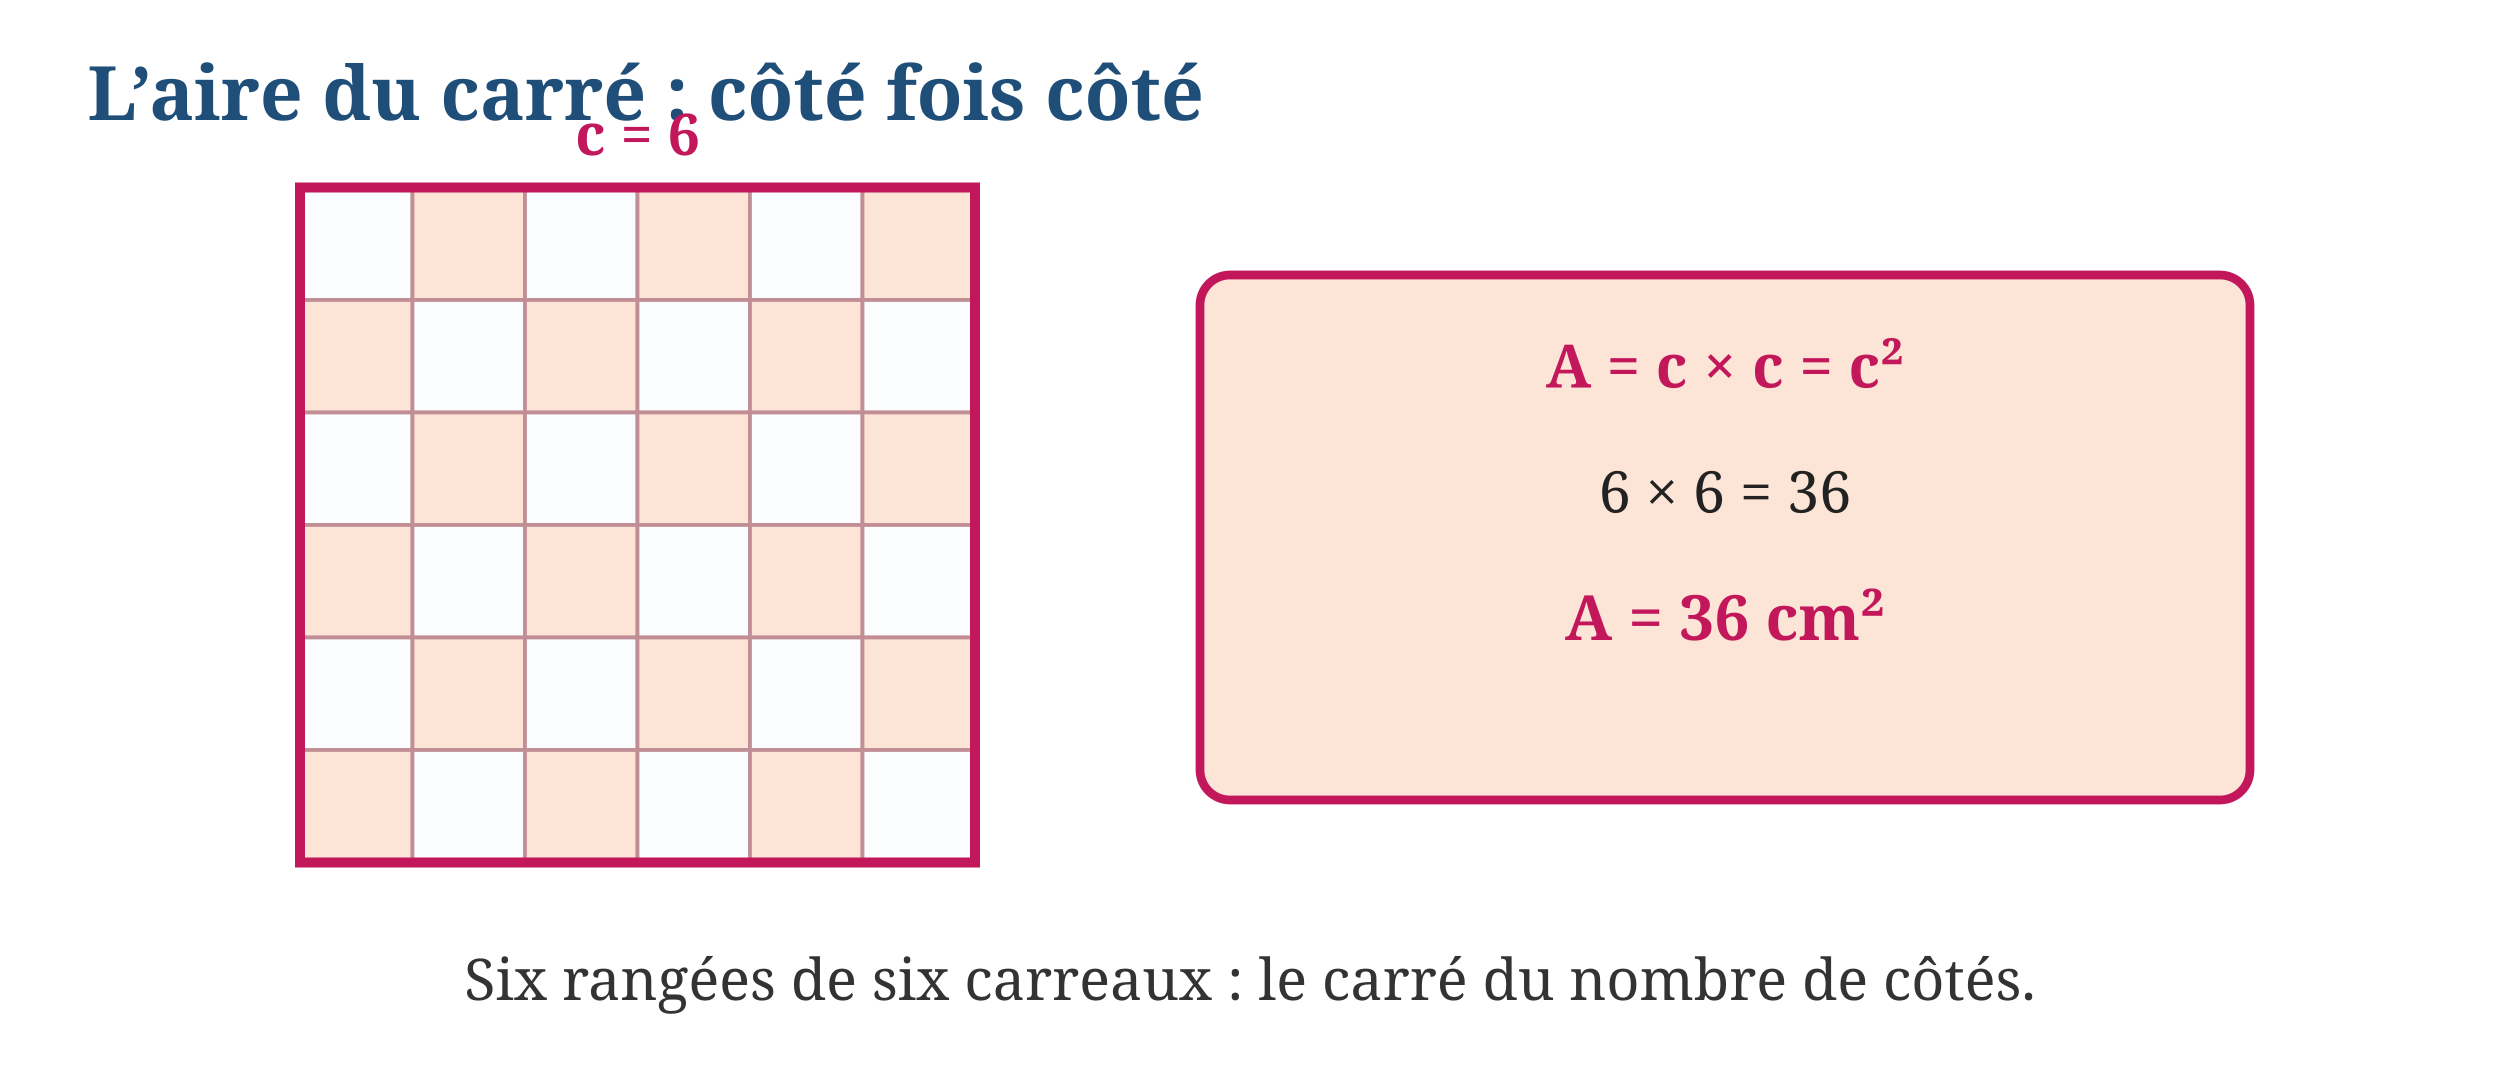
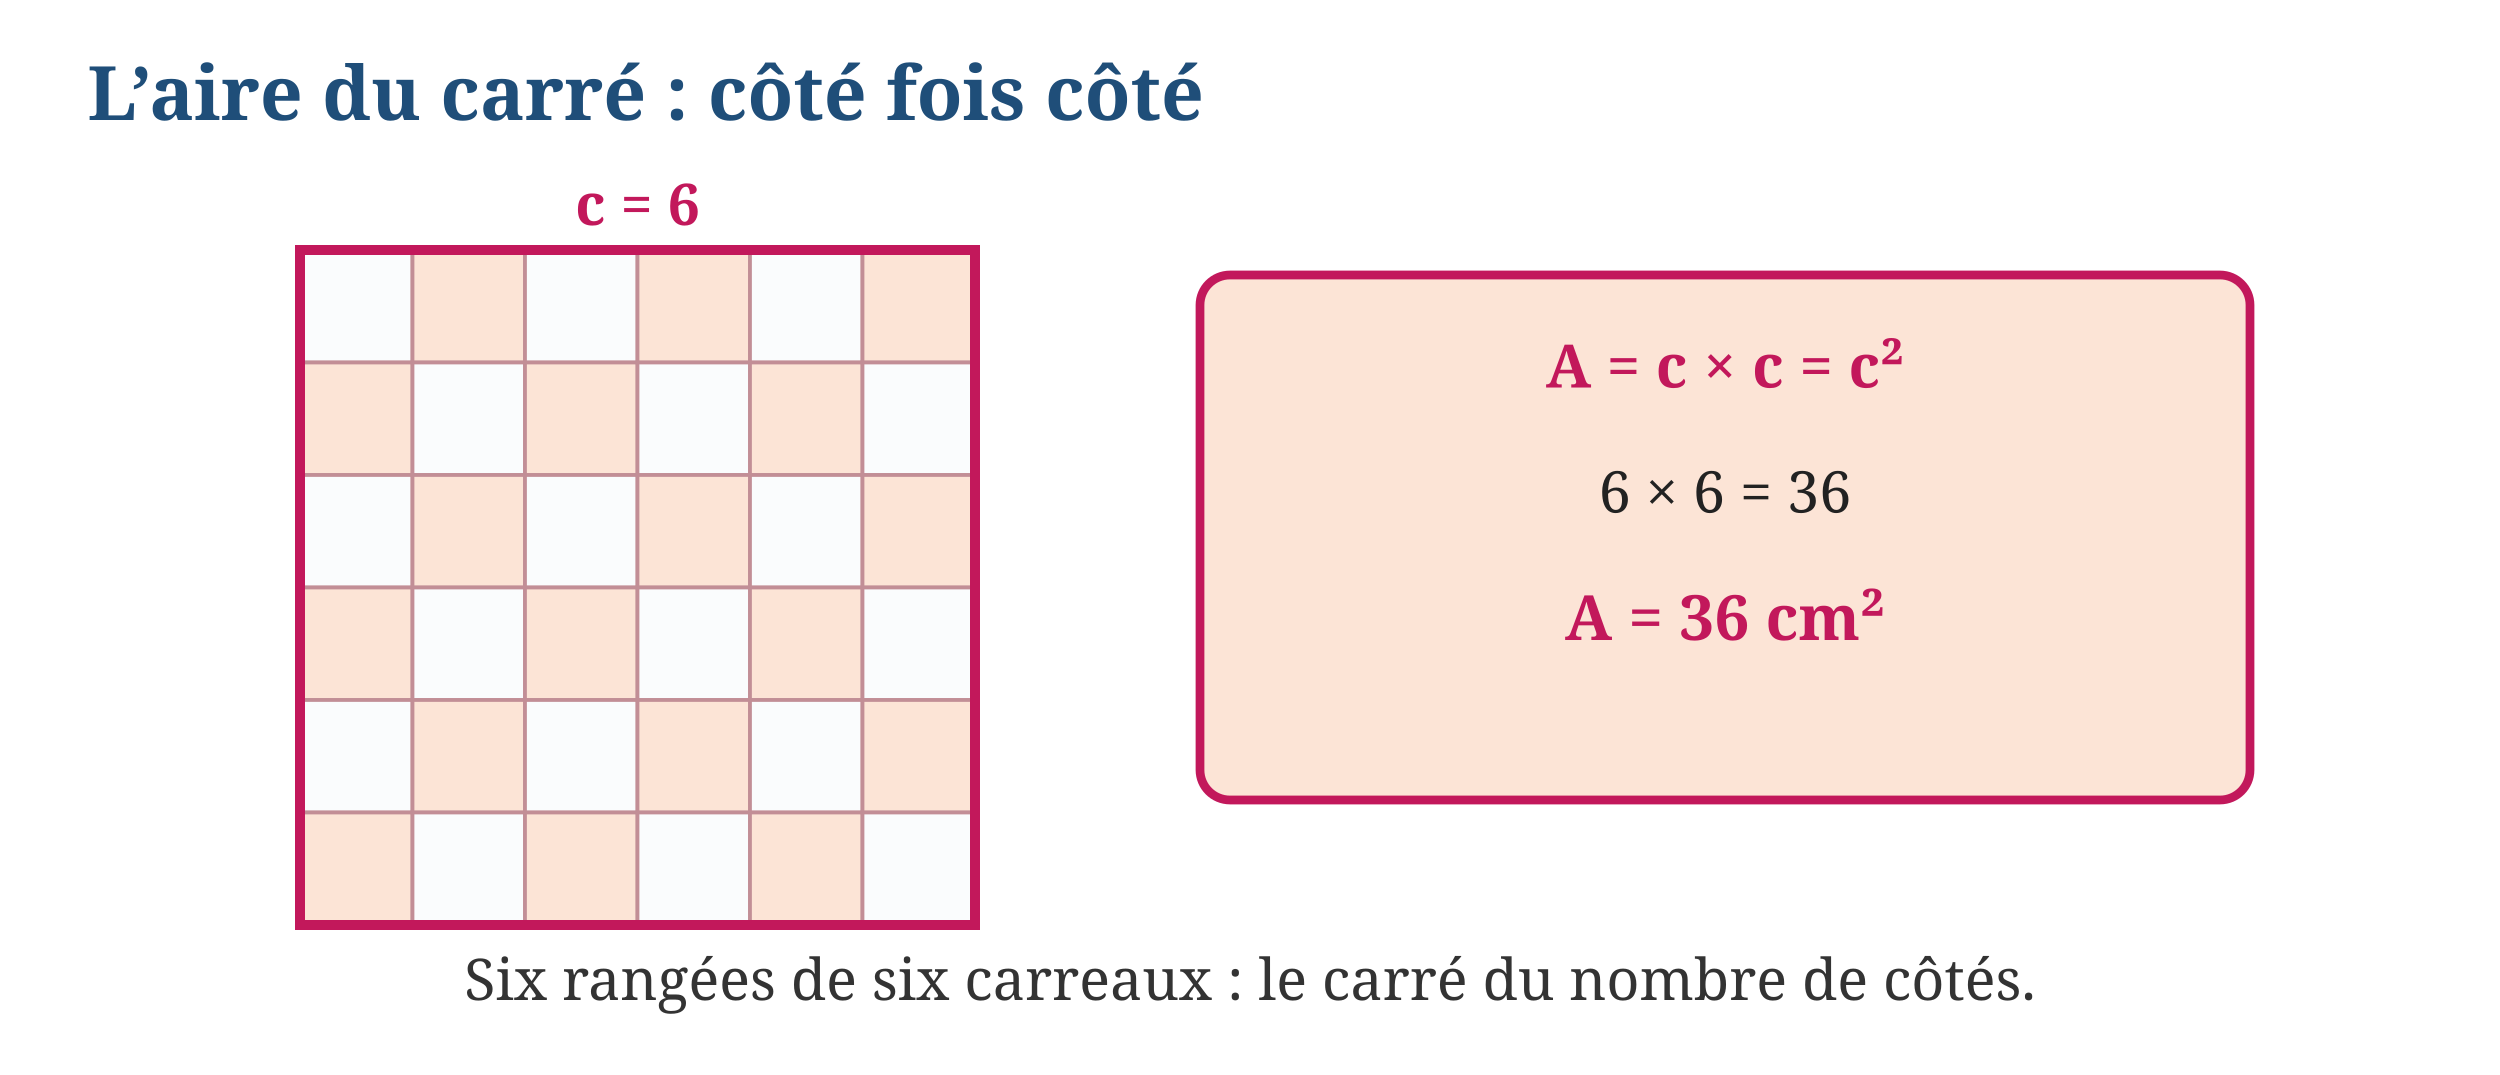
<svg xmlns="http://www.w3.org/2000/svg" width="1000" height="430">
  <rect width="100%" height="100%" fill="white" />
  <text x="35" y="48" font-family="serif" font-size="30" font-weight="bold" fill="#1F4E79">L’aire du carré : côté fois côté</text>
  <g font-family="serif">
-     <rect x="120" y="75" width="45" height="45" fill="#FAFCFD" stroke="#C28E96" stroke-width="1.5" />
-     <rect x="120" y="120" width="45" height="45" fill="#FCE4D6" stroke="#C28E96" stroke-width="1.5" />
-     <rect x="120" y="165" width="45" height="45" fill="#FAFCFD" stroke="#C28E96" stroke-width="1.5" />
-     <rect x="120" y="210" width="45" height="45" fill="#FCE4D6" stroke="#C28E96" stroke-width="1.5" />
-     <rect x="120" y="255" width="45" height="45" fill="#FAFCFD" stroke="#C28E96" stroke-width="1.5" />
-     <rect x="120" y="300" width="45" height="45" fill="#FCE4D6" stroke="#C28E96" stroke-width="1.5" />
-     <rect x="165" y="75" width="45" height="45" fill="#FCE4D6" stroke="#C28E96" stroke-width="1.5" />
-     <rect x="165" y="120" width="45" height="45" fill="#FAFCFD" stroke="#C28E96" stroke-width="1.5" />
-     <rect x="165" y="165" width="45" height="45" fill="#FCE4D6" stroke="#C28E96" stroke-width="1.5" />
-     <rect x="165" y="210" width="45" height="45" fill="#FAFCFD" stroke="#C28E96" stroke-width="1.5" />
-     <rect x="165" y="255" width="45" height="45" fill="#FCE4D6" stroke="#C28E96" stroke-width="1.5" />
-     <rect x="165" y="300" width="45" height="45" fill="#FAFCFD" stroke="#C28E96" stroke-width="1.5" />
-     <rect x="210" y="75" width="45" height="45" fill="#FAFCFD" stroke="#C28E96" stroke-width="1.5" />
-     <rect x="210" y="120" width="45" height="45" fill="#FCE4D6" stroke="#C28E96" stroke-width="1.5" />
-     <rect x="210" y="165" width="45" height="45" fill="#FAFCFD" stroke="#C28E96" stroke-width="1.5" />
-     <rect x="210" y="210" width="45" height="45" fill="#FCE4D6" stroke="#C28E96" stroke-width="1.5" />
-     <rect x="210" y="255" width="45" height="45" fill="#FAFCFD" stroke="#C28E96" stroke-width="1.5" />
-     <rect x="210" y="300" width="45" height="45" fill="#FCE4D6" stroke="#C28E96" stroke-width="1.5" />
-     <rect x="255" y="75" width="45" height="45" fill="#FCE4D6" stroke="#C28E96" stroke-width="1.5" />
-     <rect x="255" y="120" width="45" height="45" fill="#FAFCFD" stroke="#C28E96" stroke-width="1.5" />
-     <rect x="255" y="165" width="45" height="45" fill="#FCE4D6" stroke="#C28E96" stroke-width="1.5" />
-     <rect x="255" y="210" width="45" height="45" fill="#FAFCFD" stroke="#C28E96" stroke-width="1.5" />
-     <rect x="255" y="255" width="45" height="45" fill="#FCE4D6" stroke="#C28E96" stroke-width="1.5" />
-     <rect x="255" y="300" width="45" height="45" fill="#FAFCFD" stroke="#C28E96" stroke-width="1.5" />
-     <rect x="300" y="75" width="45" height="45" fill="#FAFCFD" stroke="#C28E96" stroke-width="1.5" />
-     <rect x="300" y="120" width="45" height="45" fill="#FCE4D6" stroke="#C28E96" stroke-width="1.5" />
-     <rect x="300" y="165" width="45" height="45" fill="#FAFCFD" stroke="#C28E96" stroke-width="1.5" />
-     <rect x="300" y="210" width="45" height="45" fill="#FCE4D6" stroke="#C28E96" stroke-width="1.5" />
-     <rect x="300" y="255" width="45" height="45" fill="#FAFCFD" stroke="#C28E96" stroke-width="1.5" />
-     <rect x="300" y="300" width="45" height="45" fill="#FCE4D6" stroke="#C28E96" stroke-width="1.5" />
-     <rect x="345" y="75" width="45" height="45" fill="#FCE4D6" stroke="#C28E96" stroke-width="1.5" />
-     <rect x="345" y="120" width="45" height="45" fill="#FAFCFD" stroke="#C28E96" stroke-width="1.5" />
-     <rect x="345" y="165" width="45" height="45" fill="#FCE4D6" stroke="#C28E96" stroke-width="1.5" />
-     <rect x="345" y="210" width="45" height="45" fill="#FAFCFD" stroke="#C28E96" stroke-width="1.5" />
-     <rect x="345" y="255" width="45" height="45" fill="#FCE4D6" stroke="#C28E96" stroke-width="1.5" />
-     <rect x="345" y="300" width="45" height="45" fill="#FAFCFD" stroke="#C28E96" stroke-width="1.5" />
-     <rect x="120" y="75" width="270" height="270" fill="none" stroke="#C2185B" stroke-width="4" />
-     <text x="255" y="62" font-size="23" text-anchor="middle" fill="#C2185B" font-weight="bold">c = 6</text>
+     <rect x="120" y="100" width="45" height="45" fill="#FAFCFD" stroke="#C28E96" stroke-width="1.5" />
+     <rect x="120" y="145" width="45" height="45" fill="#FCE4D6" stroke="#C28E96" stroke-width="1.5" />
+     <rect x="120" y="190" width="45" height="45" fill="#FAFCFD" stroke="#C28E96" stroke-width="1.5" />
+     <rect x="120" y="235" width="45" height="45" fill="#FCE4D6" stroke="#C28E96" stroke-width="1.5" />
+     <rect x="120" y="280" width="45" height="45" fill="#FAFCFD" stroke="#C28E96" stroke-width="1.5" />
+     <rect x="120" y="325" width="45" height="45" fill="#FCE4D6" stroke="#C28E96" stroke-width="1.5" />
+     <rect x="165" y="100" width="45" height="45" fill="#FCE4D6" stroke="#C28E96" stroke-width="1.5" />
+     <rect x="165" y="145" width="45" height="45" fill="#FAFCFD" stroke="#C28E96" stroke-width="1.5" />
+     <rect x="165" y="190" width="45" height="45" fill="#FCE4D6" stroke="#C28E96" stroke-width="1.5" />
+     <rect x="165" y="235" width="45" height="45" fill="#FAFCFD" stroke="#C28E96" stroke-width="1.5" />
+     <rect x="165" y="280" width="45" height="45" fill="#FCE4D6" stroke="#C28E96" stroke-width="1.5" />
+     <rect x="165" y="325" width="45" height="45" fill="#FAFCFD" stroke="#C28E96" stroke-width="1.5" />
+     <rect x="210" y="100" width="45" height="45" fill="#FAFCFD" stroke="#C28E96" stroke-width="1.5" />
+     <rect x="210" y="145" width="45" height="45" fill="#FCE4D6" stroke="#C28E96" stroke-width="1.5" />
+     <rect x="210" y="190" width="45" height="45" fill="#FAFCFD" stroke="#C28E96" stroke-width="1.5" />
+     <rect x="210" y="235" width="45" height="45" fill="#FCE4D6" stroke="#C28E96" stroke-width="1.5" />
+     <rect x="210" y="280" width="45" height="45" fill="#FAFCFD" stroke="#C28E96" stroke-width="1.5" />
+     <rect x="210" y="325" width="45" height="45" fill="#FCE4D6" stroke="#C28E96" stroke-width="1.5" />
+     <rect x="255" y="100" width="45" height="45" fill="#FCE4D6" stroke="#C28E96" stroke-width="1.5" />
+     <rect x="255" y="145" width="45" height="45" fill="#FAFCFD" stroke="#C28E96" stroke-width="1.5" />
+     <rect x="255" y="190" width="45" height="45" fill="#FCE4D6" stroke="#C28E96" stroke-width="1.5" />
+     <rect x="255" y="235" width="45" height="45" fill="#FAFCFD" stroke="#C28E96" stroke-width="1.5" />
+     <rect x="255" y="280" width="45" height="45" fill="#FCE4D6" stroke="#C28E96" stroke-width="1.5" />
+     <rect x="255" y="325" width="45" height="45" fill="#FAFCFD" stroke="#C28E96" stroke-width="1.5" />
+     <rect x="300" y="100" width="45" height="45" fill="#FAFCFD" stroke="#C28E96" stroke-width="1.5" />
+     <rect x="300" y="145" width="45" height="45" fill="#FCE4D6" stroke="#C28E96" stroke-width="1.5" />
+     <rect x="300" y="190" width="45" height="45" fill="#FAFCFD" stroke="#C28E96" stroke-width="1.5" />
+     <rect x="300" y="235" width="45" height="45" fill="#FCE4D6" stroke="#C28E96" stroke-width="1.5" />
+     <rect x="300" y="280" width="45" height="45" fill="#FAFCFD" stroke="#C28E96" stroke-width="1.5" />
+     <rect x="300" y="325" width="45" height="45" fill="#FCE4D6" stroke="#C28E96" stroke-width="1.5" />
+     <rect x="345" y="100" width="45" height="45" fill="#FCE4D6" stroke="#C28E96" stroke-width="1.5" />
+     <rect x="345" y="145" width="45" height="45" fill="#FAFCFD" stroke="#C28E96" stroke-width="1.5" />
+     <rect x="345" y="190" width="45" height="45" fill="#FCE4D6" stroke="#C28E96" stroke-width="1.5" />
+     <rect x="345" y="235" width="45" height="45" fill="#FAFCFD" stroke="#C28E96" stroke-width="1.5" />
+     <rect x="345" y="280" width="45" height="45" fill="#FCE4D6" stroke="#C28E96" stroke-width="1.5" />
+     <rect x="345" y="325" width="45" height="45" fill="#FAFCFD" stroke="#C28E96" stroke-width="1.5" />
+     <rect x="120" y="100" width="270" height="270" fill="none" stroke="#C2185B" stroke-width="4" />
+     <text x="255" y="90" font-size="23" text-anchor="middle" fill="#C2185B" font-weight="bold">c = 6</text>
    <rect x="480" y="110" width="420" height="210" rx="12" fill="#FCE4D6" stroke="#C2185B" stroke-width="3.5" />
    <text x="690" y="155" font-size="24" text-anchor="middle" fill="#C2185B" font-weight="bold">A = c × c = c²</text>
    <text x="690" y="205" font-size="23" text-anchor="middle" fill="#222">6 × 6 = 36</text>
    <text x="690" y="256" font-size="25" text-anchor="middle" fill="#C2185B" font-weight="bold">A = 36 cm²</text>
    <text x="500" y="400" font-size="23" text-anchor="middle" fill="#333">Six rangées de six carreaux : le carré du nombre de côtés.</text>
  </g>
</svg>
